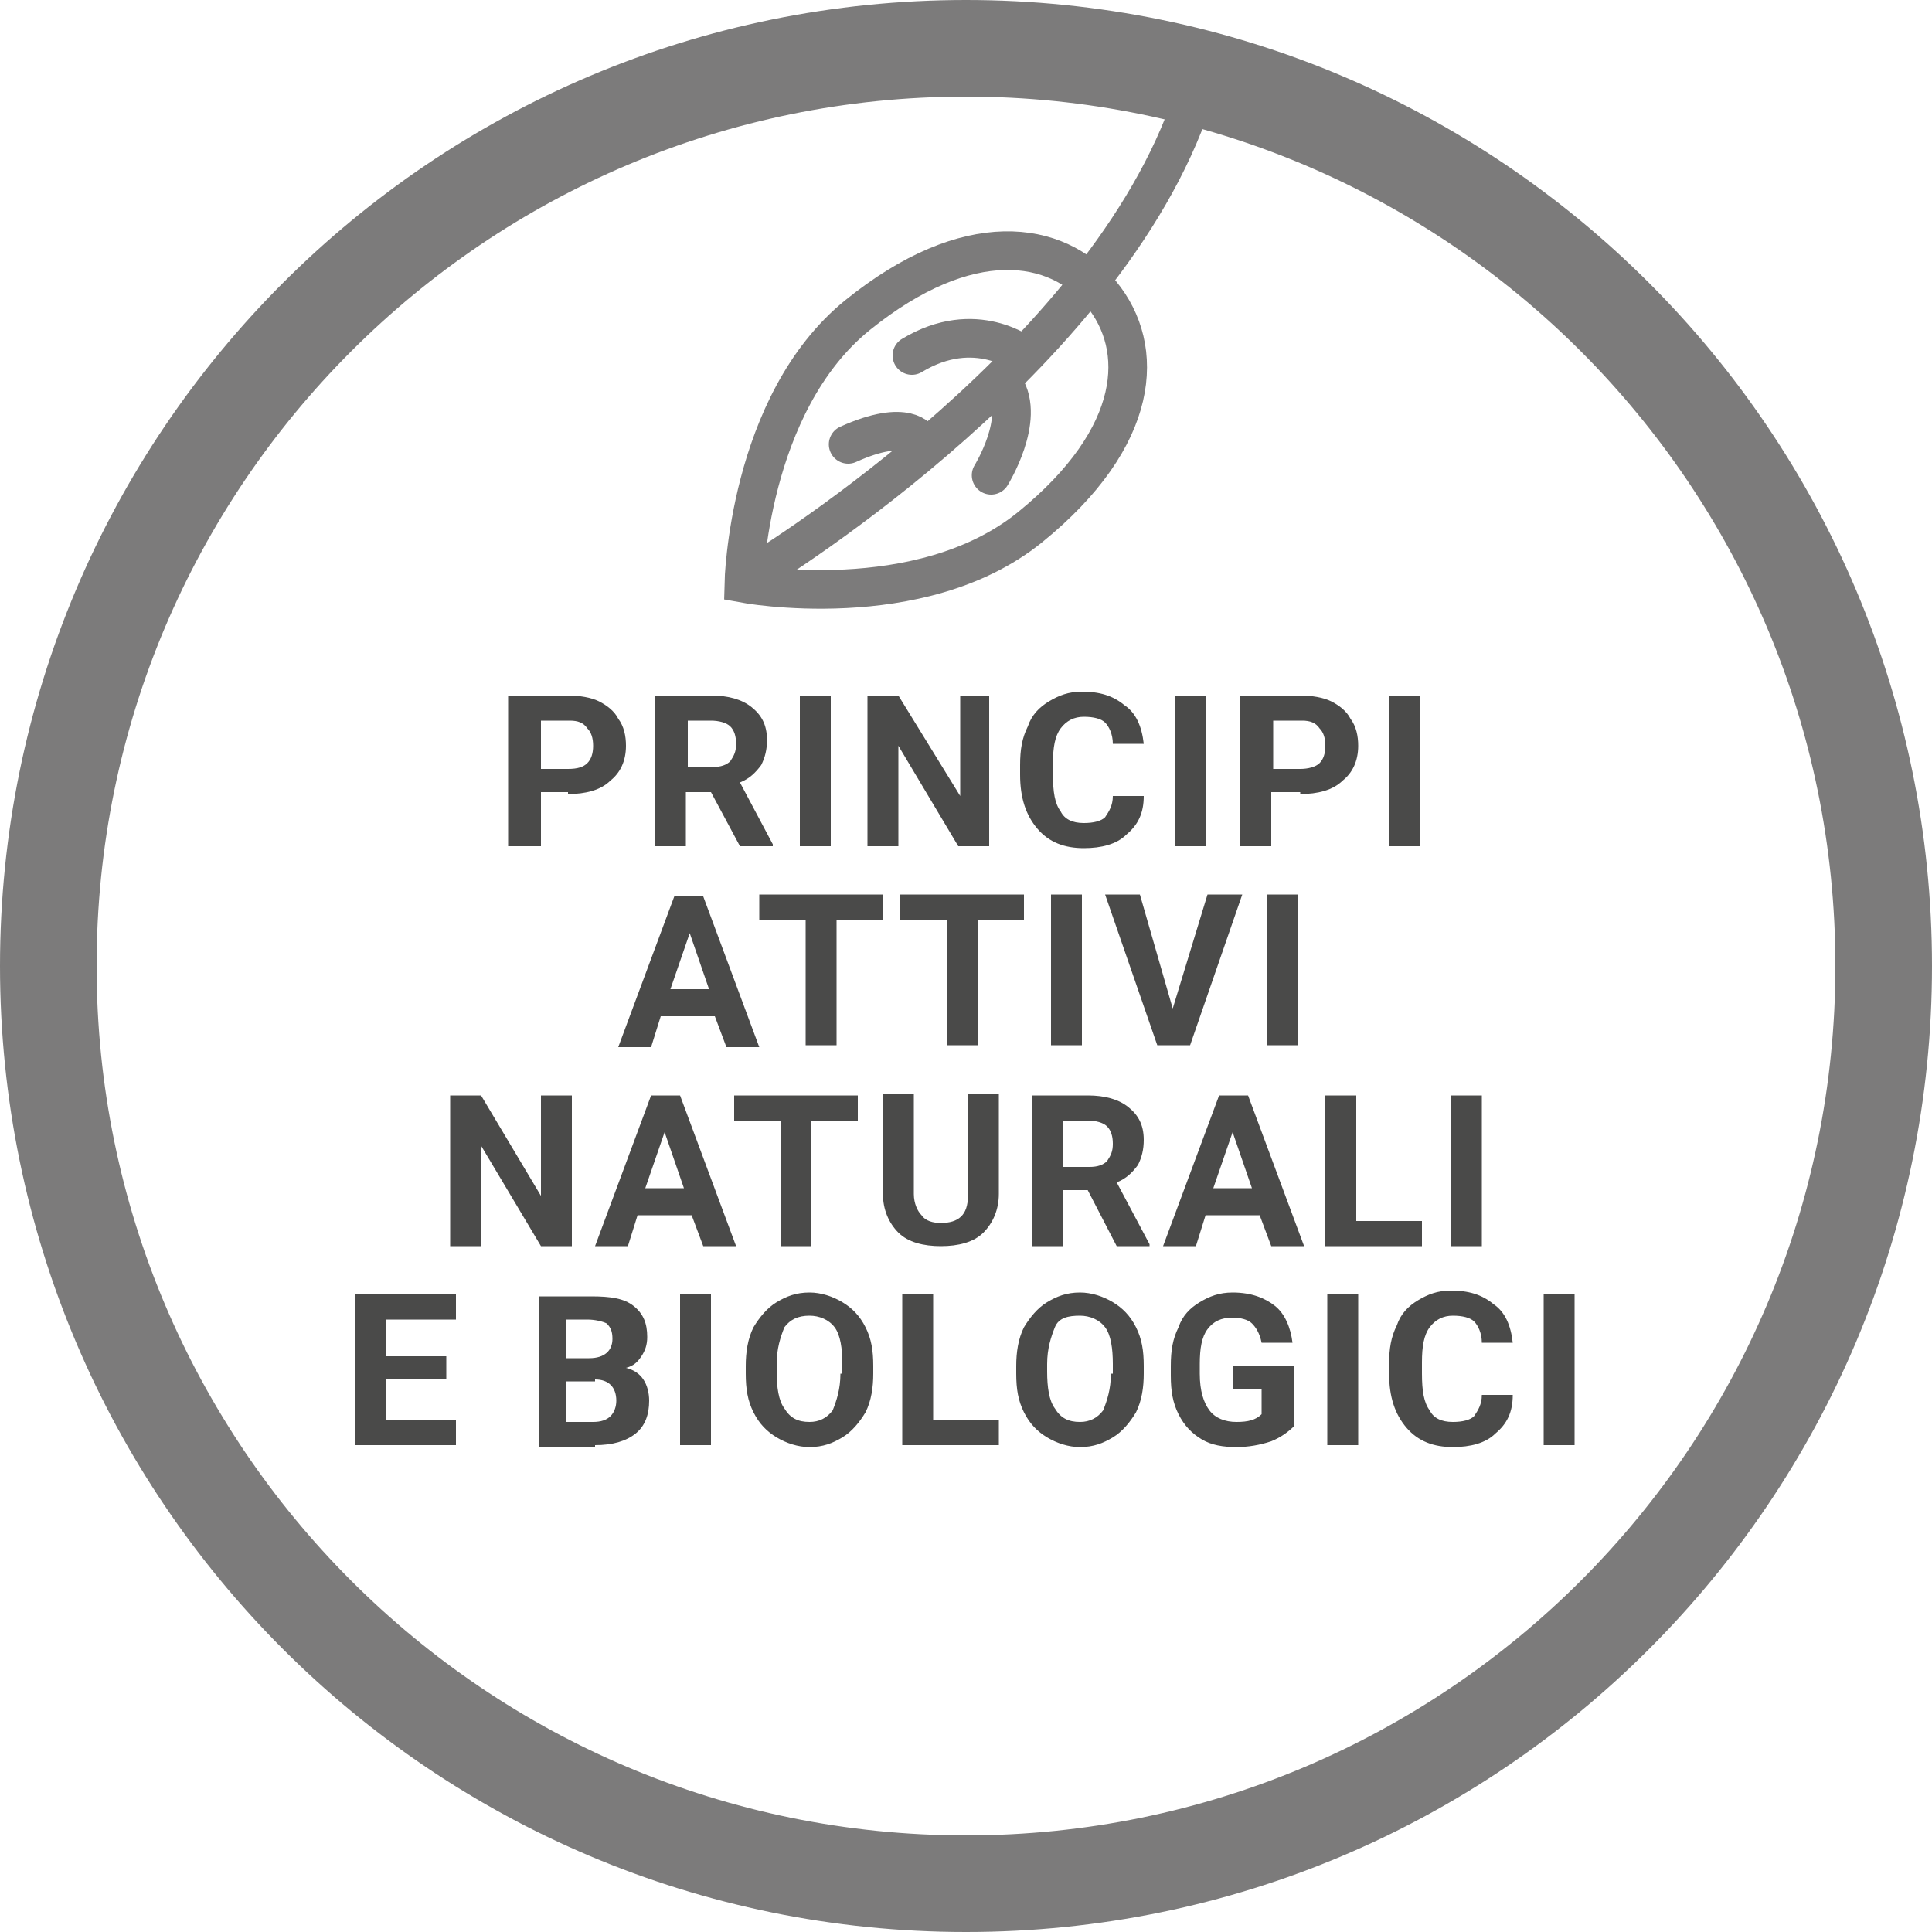
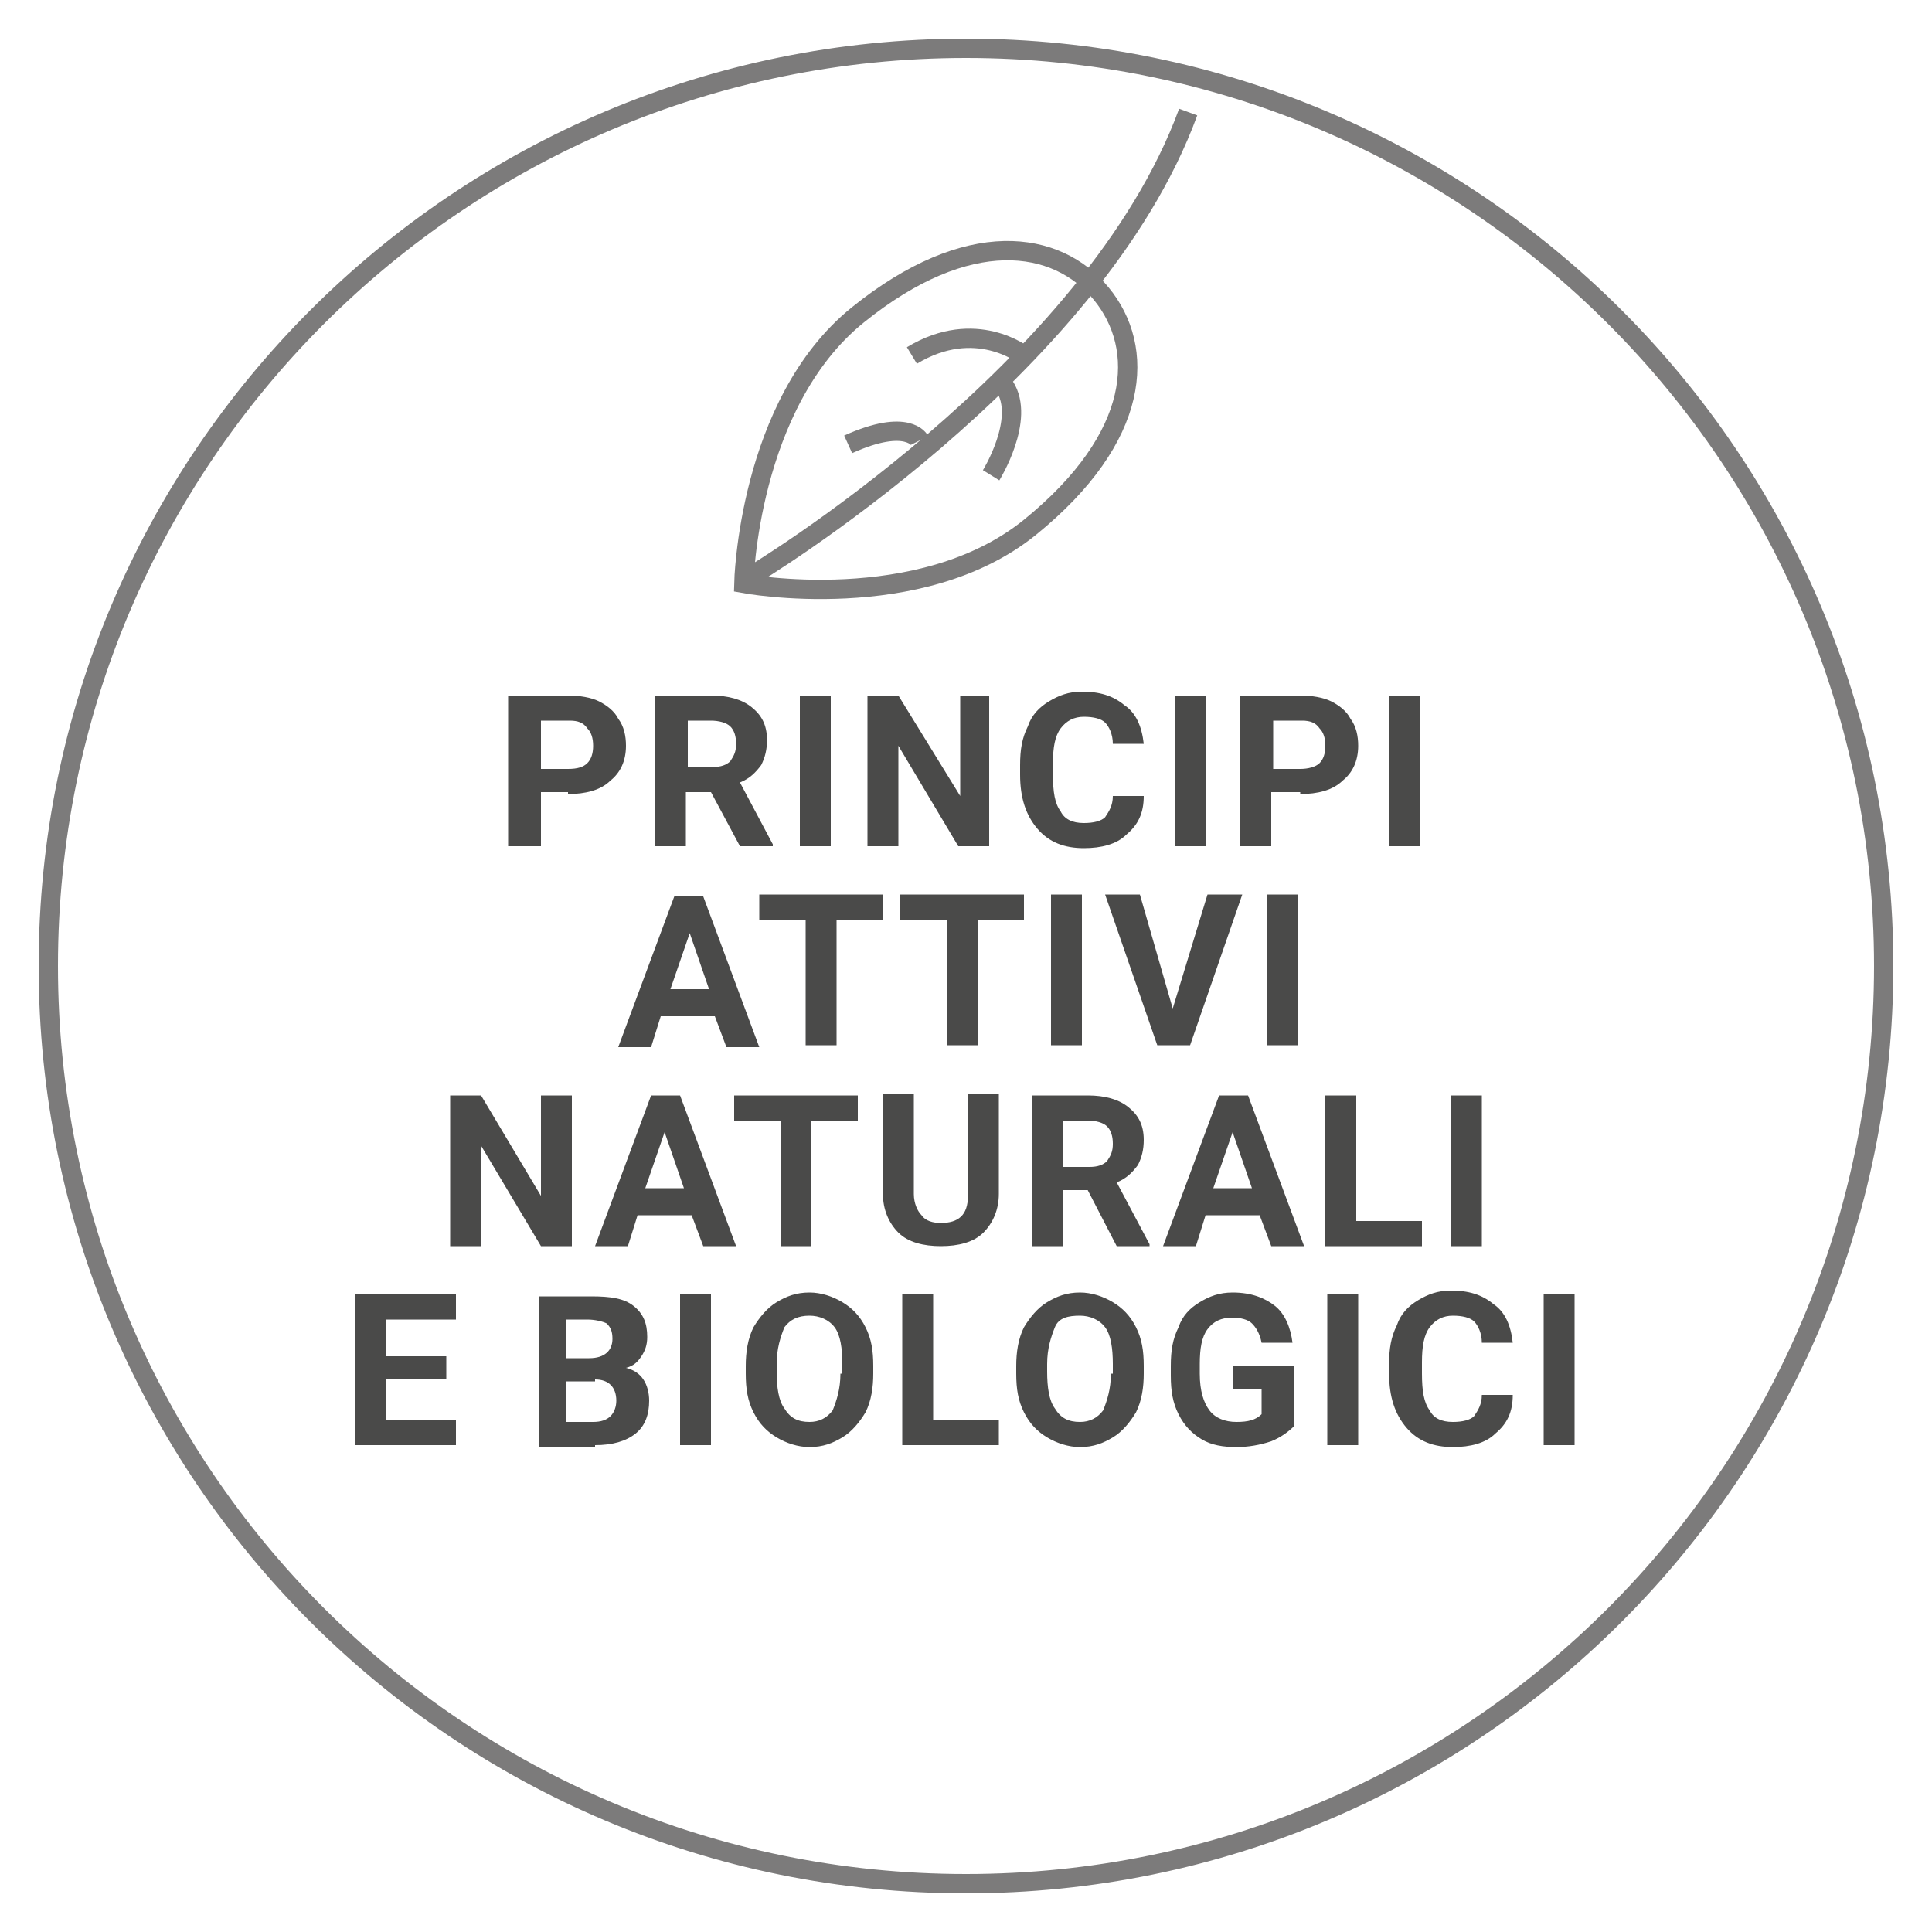
<svg xmlns="http://www.w3.org/2000/svg" xmlns:xlink="http://www.w3.org/1999/xlink" version="1.1" id="Livello_1" x="0px" y="0px" viewBox="0 0 100 100" style="enable-background:new 0 0 100 100;" xml:space="preserve">
  <style type="text/css">
- 	.st0{clip-path:url(#SVGID_00000033368293148281869740000008249457077869007238_);fill:none;stroke:#7C7B7B;stroke-width:5;}
+ 	.st0{clip-path:url(#SVGID_00000033368293148281869740000008249457077869007238_);fill:none;stroke:#7C7B7B;strokeWidth:5;}
	.st1{clip-path:url(#SVGID_00000033368293148281869740000008249457077869007238_);fill:#4A4A49;}
	.st2{fill:#4A4A49;}
	.st3{clip-path:url(#SVGID_00000113320862953175171880000015660081503007607464_);fill:#4A4A49;}
	
- 		.st4{clip-path:url(#SVGID_00000113320862953175171880000015660081503007607464_);fill:none;stroke:#7C7B7B;stroke-width:2;stroke-linecap:round;}
+ 		.st4{clip-path:url(#SVGID_00000113320862953175171880000015660081503007607464_);fill:none;stroke:#7C7B7B;strokeWidth:2;strokeLinecap:round;}
</style>
  <g>
    <defs>
      <rect id="SVGID_1_" width="100" height="100" />
    </defs>
    <clipPath id="SVGID_00000157299807091355987810000015883925129062479488_">
      <use xlink:href="#SVGID_1_" style="overflow:visible;" />
    </clipPath>
-     <circle style="clip-path:url(#SVGID_00000157299807091355987810000015883925129062479488_);fill:none;stroke:#7C7B7B;stroke-width:5;" cx="50" cy="50" r="47.5" />
+     <circle style="clip-path:url(#SVGID_00000157299807091355987810000015883925129062479488_);fill:none;stroke:#7C7B7B;strokeWidth:5;" cx="50" cy="50" r="47.5" />
    <path style="clip-path:url(#SVGID_00000157299807091355987810000015883925129062479488_);fill:#4A4A49;" d="M81.5,67h-1.6v7.8h1.6   V67z M76.7,72.2c0,0.5-0.2,0.8-0.4,1.1c-0.2,0.2-0.6,0.3-1.1,0.3c-0.6,0-1-0.2-1.2-0.6c-0.3-0.4-0.4-1-0.4-1.9v-0.6   c0-0.8,0.1-1.4,0.4-1.8c0.3-0.4,0.7-0.6,1.2-0.6c0.5,0,0.9,0.1,1.1,0.3c0.2,0.2,0.4,0.6,0.4,1.1h1.6c-0.1-0.9-0.4-1.6-1-2   c-0.6-0.5-1.3-0.7-2.2-0.7c-0.7,0-1.2,0.2-1.7,0.5c-0.5,0.3-0.9,0.7-1.1,1.3c-0.3,0.6-0.4,1.2-0.4,2v0.5c0,1.2,0.3,2.1,0.9,2.8   c0.6,0.7,1.4,1,2.4,1c0.9,0,1.7-0.2,2.2-0.7c0.6-0.5,0.9-1.1,0.9-2H76.7z M70.3,67h-1.6v7.8h1.6V67z M66.9,70.7h-3.1v1.2h1.5v1.3   c-0.3,0.3-0.7,0.4-1.3,0.4c-0.6,0-1.1-0.2-1.4-0.6c-0.3-0.4-0.5-1-0.5-1.9v-0.5c0-0.8,0.1-1.4,0.4-1.8c0.3-0.4,0.7-0.6,1.3-0.6   c0.4,0,0.8,0.1,1,0.3c0.2,0.2,0.4,0.5,0.5,1h1.6c-0.1-0.8-0.4-1.5-0.9-1.9c-0.5-0.4-1.2-0.7-2.2-0.7c-0.7,0-1.2,0.2-1.7,0.5   c-0.5,0.3-0.9,0.7-1.1,1.3c-0.3,0.6-0.4,1.2-0.4,2v0.5c0,0.8,0.1,1.4,0.4,2c0.3,0.6,0.7,1,1.2,1.3c0.5,0.3,1.1,0.4,1.8,0.4   c0.6,0,1.2-0.1,1.8-0.3c0.5-0.2,0.9-0.5,1.2-0.8V70.7z M57.5,71.1c0,0.8-0.2,1.4-0.4,1.9c-0.3,0.4-0.7,0.6-1.2,0.6   c-0.6,0-1-0.2-1.3-0.7c-0.3-0.4-0.4-1.1-0.4-1.9v-0.4c0-0.8,0.2-1.4,0.4-1.9s0.7-0.6,1.3-0.6c0.5,0,1,0.2,1.3,0.6   c0.3,0.4,0.4,1.1,0.4,1.9V71.1z M59.2,70.7c0-0.8-0.1-1.4-0.4-2c-0.3-0.6-0.7-1-1.2-1.3c-0.5-0.3-1.1-0.5-1.7-0.5   c-0.7,0-1.2,0.2-1.7,0.5c-0.5,0.3-0.9,0.8-1.2,1.3c-0.3,0.6-0.4,1.3-0.4,2v0.4c0,0.8,0.1,1.4,0.4,2c0.3,0.6,0.7,1,1.2,1.3   c0.5,0.3,1.1,0.5,1.7,0.5c0.7,0,1.2-0.2,1.7-0.5c0.5-0.3,0.9-0.8,1.2-1.3c0.3-0.6,0.4-1.3,0.4-2V70.7z M48.3,67h-1.6v7.8h5v-1.3   h-3.4V67z M43.5,71.1c0,0.8-0.2,1.4-0.4,1.9c-0.3,0.4-0.7,0.6-1.2,0.6c-0.6,0-1-0.2-1.3-0.7c-0.3-0.4-0.4-1.1-0.4-1.9v-0.4   c0-0.8,0.2-1.4,0.4-1.9c0.3-0.4,0.7-0.6,1.3-0.6c0.5,0,1,0.2,1.3,0.6c0.3,0.4,0.4,1.1,0.4,1.9V71.1z M45.2,70.7   c0-0.8-0.1-1.4-0.4-2c-0.3-0.6-0.7-1-1.2-1.3c-0.5-0.3-1.1-0.5-1.7-0.5c-0.7,0-1.2,0.2-1.7,0.5c-0.5,0.3-0.9,0.8-1.2,1.3   c-0.3,0.6-0.4,1.3-0.4,2v0.4c0,0.8,0.1,1.4,0.4,2c0.3,0.6,0.7,1,1.2,1.3c0.5,0.3,1.1,0.5,1.7,0.5c0.7,0,1.2-0.2,1.7-0.5   c0.5-0.3,0.9-0.8,1.2-1.3c0.3-0.6,0.4-1.3,0.4-2V70.7z M36.8,67h-1.6v7.8h1.6V67z M29.3,68.3h1.1c0.4,0,0.8,0.1,1,0.2   c0.2,0.2,0.3,0.4,0.3,0.8c0,0.6-0.4,1-1.2,1h-1.2V68.3z M30.8,71.4c0.7,0,1.1,0.4,1.1,1.1c0,0.3-0.1,0.6-0.3,0.8   c-0.2,0.2-0.5,0.3-0.9,0.3h-1.4v-2.1H30.8z M30.8,74.8c0.9,0,1.6-0.2,2.1-0.6c0.5-0.4,0.7-1,0.7-1.7c0-0.4-0.1-0.8-0.3-1.1   c-0.2-0.3-0.5-0.5-0.9-0.6c0.4-0.1,0.6-0.3,0.8-0.6c0.2-0.3,0.3-0.6,0.3-1c0-0.7-0.2-1.2-0.7-1.6c-0.5-0.4-1.2-0.5-2.2-0.5h-2.7   v7.8H30.8z M23.1,70.2H20v-1.9h3.6V67h-5.2v7.8h5.2v-1.3H20v-2.1h3.1V70.2z" />
    <path style="clip-path:url(#SVGID_00000157299807091355987810000015883925129062479488_);fill:#4A4A49;" d="M76.7,56.7h-1.6v7.8   h1.6V56.7z M70.2,56.7h-1.6v7.8h5v-1.3h-3.4V56.7z M63.8,58.6l1,2.9h-2L63.8,58.6z M65.8,64.5h1.7l-2.9-7.8h-1.5l-2.9,7.8h1.7   l0.5-1.6h2.8L65.8,64.5z M55,58h1.3c0.4,0,0.8,0.1,1,0.3c0.2,0.2,0.3,0.5,0.3,0.9c0,0.4-0.1,0.6-0.3,0.9c-0.2,0.2-0.5,0.3-0.9,0.3   H55V58z M57.8,64.5h1.7v-0.1l-1.7-3.2c0.5-0.2,0.8-0.5,1.1-0.9c0.2-0.4,0.3-0.8,0.3-1.3c0-0.8-0.3-1.3-0.8-1.7   c-0.5-0.4-1.2-0.6-2.1-0.6h-2.9v7.8H55v-2.9h1.3L57.8,64.5z M50.1,56.7v5.2c0,1-0.5,1.4-1.4,1.4c-0.4,0-0.8-0.1-1-0.4   c-0.2-0.2-0.4-0.6-0.4-1.1v-5.2h-1.6v5.2c0,0.8,0.3,1.5,0.8,2c0.5,0.5,1.3,0.7,2.2,0.7c0.9,0,1.7-0.2,2.2-0.7   c0.5-0.5,0.8-1.2,0.8-2v-5.2H50.1z M44.4,56.7h-6.4V58h2.4v6.5H42V58h2.4V56.7z M34.4,58.6l1,2.9h-2L34.4,58.6z M36.4,64.5h1.7   l-2.9-7.8h-1.5l-2.9,7.8h1.7l0.5-1.6h2.8L36.4,64.5z M29.6,56.7H28v5.2l-3.1-5.2h-1.6v7.8h1.6v-5.2l3.1,5.2h1.6V56.7z" />
  </g>
  <path class="st2" d="M67.2,46.3h-1.6v7.8h1.6V46.3z M59,46.3h-1.8l2.7,7.8h1.7l2.7-7.8h-1.8l-1.8,5.9L59,46.3z M56,46.3h-1.6v7.8H56  V46.3z M53,46.3h-6.4v1.3H49v6.5h1.6v-6.5H53V46.3z M45.7,46.3h-6.4v1.3h2.4v6.5h1.6v-6.5h2.4V46.3z M35.7,48.3l1,2.9h-2L35.7,48.3z   M37.6,54.2h1.7l-2.9-7.8h-1.5L32,54.2h1.7l0.5-1.6h2.8L37.6,54.2z" />
  <g>
    <defs>
      <rect id="SVGID_00000120559230078013253940000000960349426746867865_" width="100" height="100" />
    </defs>
    <clipPath id="SVGID_00000116922319806082723500000011707303544067233664_">
      <use xlink:href="#SVGID_00000120559230078013253940000000960349426746867865_" style="overflow:visible;" />
    </clipPath>
    <path style="clip-path:url(#SVGID_00000116922319806082723500000011707303544067233664_);fill:#4A4A49;" d="M73.5,36h-1.6v7.8h1.6   V36z M65.9,37.3h1.5c0.4,0,0.7,0.1,0.9,0.4c0.2,0.2,0.3,0.5,0.3,0.9c0,0.4-0.1,0.7-0.3,0.9c-0.2,0.2-0.6,0.3-1,0.3h-1.4V37.3z    M67.3,41.1c0.9,0,1.7-0.2,2.2-0.7c0.5-0.4,0.8-1,0.8-1.8c0-0.5-0.1-1-0.4-1.4c-0.2-0.4-0.6-0.7-1-0.9c-0.4-0.2-1-0.3-1.6-0.3h-3.1   v7.8h1.6v-2.8H67.3z M62.4,36h-1.6v7.8h1.6V36z M57.6,41.2c0,0.5-0.2,0.8-0.4,1.1c-0.2,0.2-0.6,0.3-1.1,0.3c-0.6,0-1-0.2-1.2-0.6   c-0.3-0.4-0.4-1-0.4-1.9v-0.6c0-0.8,0.1-1.4,0.4-1.8c0.3-0.4,0.7-0.6,1.2-0.6c0.5,0,0.9,0.1,1.1,0.3c0.2,0.2,0.4,0.6,0.4,1.1h1.6   c-0.1-0.9-0.4-1.6-1-2c-0.6-0.5-1.3-0.7-2.2-0.7c-0.7,0-1.2,0.2-1.7,0.5s-0.9,0.7-1.1,1.3c-0.3,0.6-0.4,1.2-0.4,2v0.5   c0,1.2,0.3,2.1,0.9,2.8c0.6,0.7,1.4,1,2.4,1c0.9,0,1.7-0.2,2.2-0.7c0.6-0.5,0.9-1.1,0.9-2H57.6z M51.3,36h-1.6v5.2L46.5,36h-1.6   v7.8h1.6v-5.2l3.1,5.2h1.6V36z M43,36h-1.6v7.8H43V36z M35.5,37.3h1.3c0.4,0,0.8,0.1,1,0.3c0.2,0.2,0.3,0.5,0.3,0.9   c0,0.4-0.1,0.6-0.3,0.9c-0.2,0.2-0.5,0.3-0.9,0.3h-1.3V37.3z M38.3,43.8H40v-0.1l-1.7-3.2c0.5-0.2,0.8-0.5,1.1-0.9   c0.2-0.4,0.3-0.8,0.3-1.3c0-0.8-0.3-1.3-0.8-1.7c-0.5-0.4-1.2-0.6-2.1-0.6h-2.9v7.8h1.6V41h1.3L38.3,43.8z M28,37.3h1.5   c0.4,0,0.7,0.1,0.9,0.4c0.2,0.2,0.3,0.5,0.3,0.9c0,0.4-0.1,0.7-0.3,0.9c-0.2,0.2-0.5,0.3-1,0.3H28V37.3z M29.4,41.1   c0.9,0,1.7-0.2,2.2-0.7c0.5-0.4,0.8-1,0.8-1.8c0-0.5-0.1-1-0.4-1.4c-0.2-0.4-0.6-0.7-1-0.9c-0.4-0.2-1-0.3-1.6-0.3h-3.1v7.8H28   v-2.8H29.4z" />
-     <path style="clip-path:url(#SVGID_00000116922319806082723500000011707303544067233664_);fill:none;stroke:#7C7B7B;stroke-width:2;stroke-linecap:round;" d="   M57,15.2c-2.3-2.8-6.9-3.5-12.6,1.1c-5.7,4.6-5.9,13.9-5.9,13.9s9.1,1.7,14.8-2.9C59.1,22.6,59.3,18,57,15.2z" />
-     <path style="clip-path:url(#SVGID_00000116922319806082723500000011707303544067233664_);fill:none;stroke:#7C7B7B;stroke-width:2;stroke-linecap:round;" d="   M38.9,29.8c0,0,17.7-10.6,22.6-24" />
-     <path style="clip-path:url(#SVGID_00000116922319806082723500000011707303544067233664_);fill:none;stroke:#7C7B7B;stroke-width:2;stroke-linecap:round;" d="   M53,18.4c0,0-2.5-2-5.8,0" />
-     <path style="clip-path:url(#SVGID_00000116922319806082723500000011707303544067233664_);fill:none;stroke:#7C7B7B;stroke-width:2;stroke-linecap:round;" d="   M51.3,24.6c0,0,1.8-2.9,0.7-4.6" />
-     <path style="clip-path:url(#SVGID_00000116922319806082723500000011707303544067233664_);fill:none;stroke:#7C7B7B;stroke-width:2;stroke-linecap:round;" d="   M47.6,22.8c0,0-0.6-1.2-3.7,0.2" />
+     <path style="clip-path:url(#SVGID_00000116922319806082723500000011707303544067233664_);fill:none;stroke:#7C7B7B;strokeWidth:2;strokeLinecap:round;" d="   M57,15.2c-2.3-2.8-6.9-3.5-12.6,1.1c-5.7,4.6-5.9,13.9-5.9,13.9s9.1,1.7,14.8-2.9C59.1,22.6,59.3,18,57,15.2z" />
+     <path style="clip-path:url(#SVGID_00000116922319806082723500000011707303544067233664_);fill:none;stroke:#7C7B7B;strokeWidth:2;strokeLinecap:round;" d="   M38.9,29.8c0,0,17.7-10.6,22.6-24" />
+     <path style="clip-path:url(#SVGID_00000116922319806082723500000011707303544067233664_);fill:none;stroke:#7C7B7B;strokeWidth:2;strokeLinecap:round;" d="   M53,18.4c0,0-2.5-2-5.8,0" />
+     <path style="clip-path:url(#SVGID_00000116922319806082723500000011707303544067233664_);fill:none;stroke:#7C7B7B;strokeWidth:2;strokeLinecap:round;" d="   M51.3,24.6c0,0,1.8-2.9,0.7-4.6" />
+     <path style="clip-path:url(#SVGID_00000116922319806082723500000011707303544067233664_);fill:none;stroke:#7C7B7B;strokeWidth:2;strokeLinecap:round;" d="   M47.6,22.8c0,0-0.6-1.2-3.7,0.2" />
  </g>
</svg>
